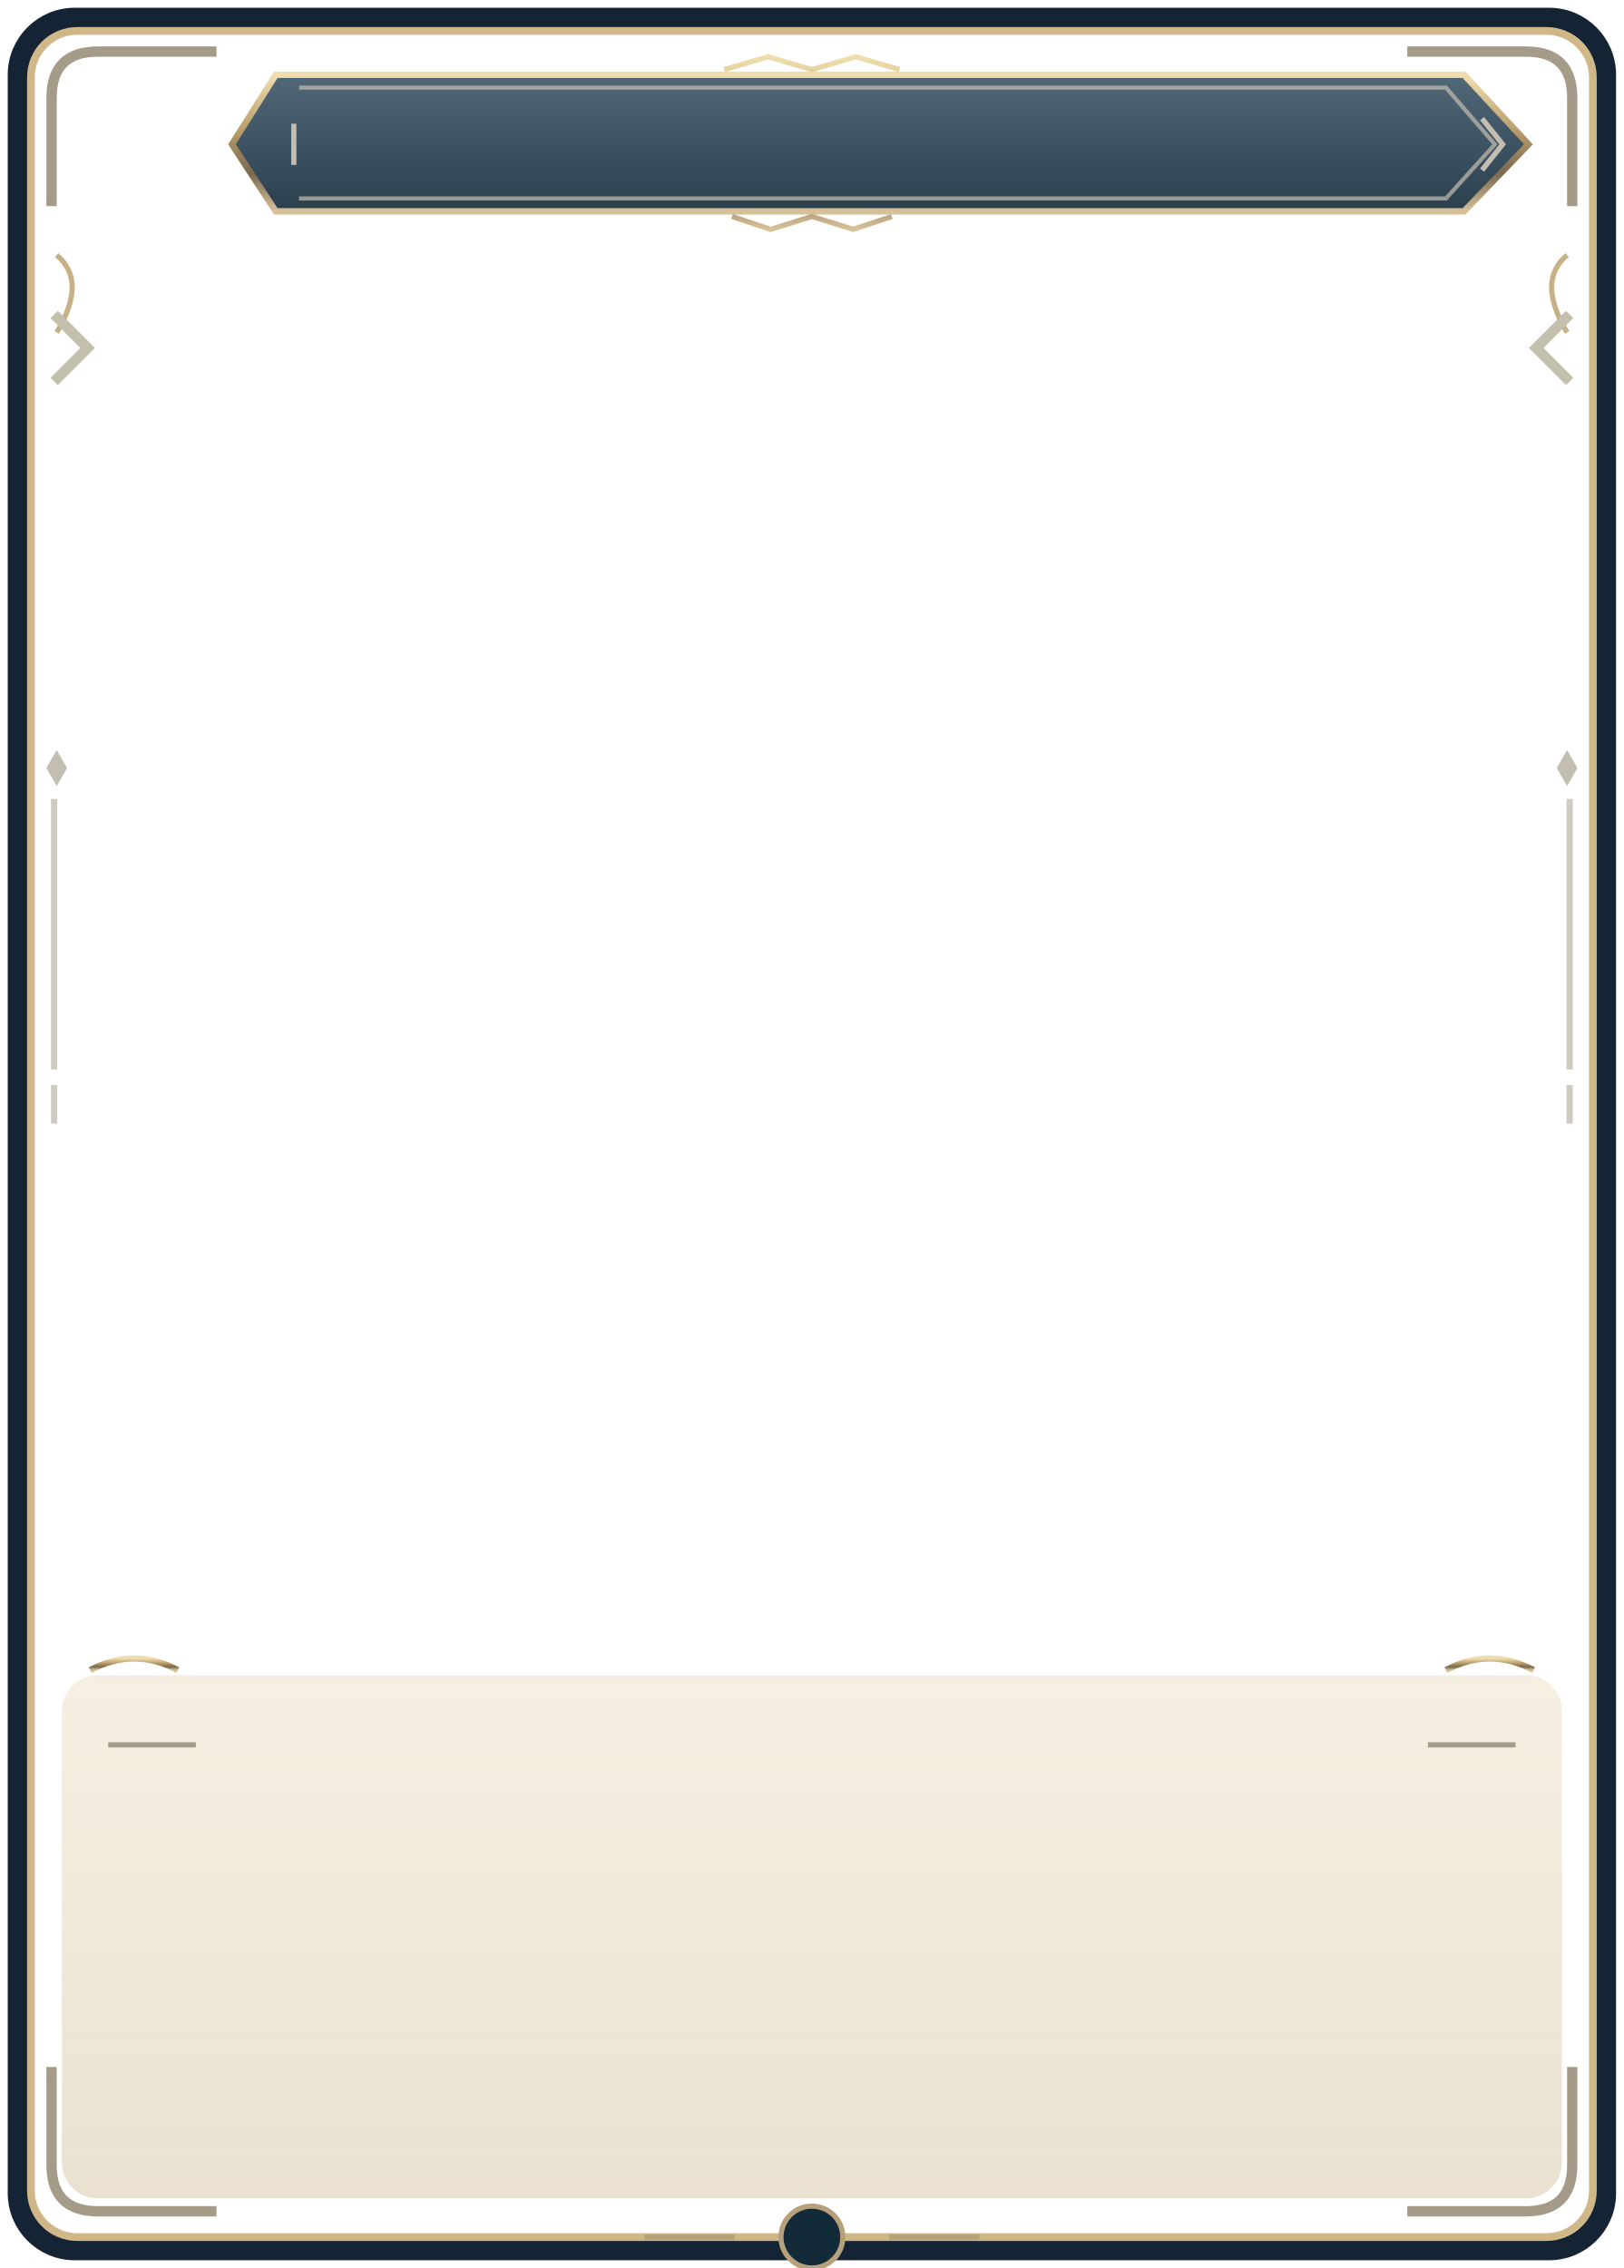
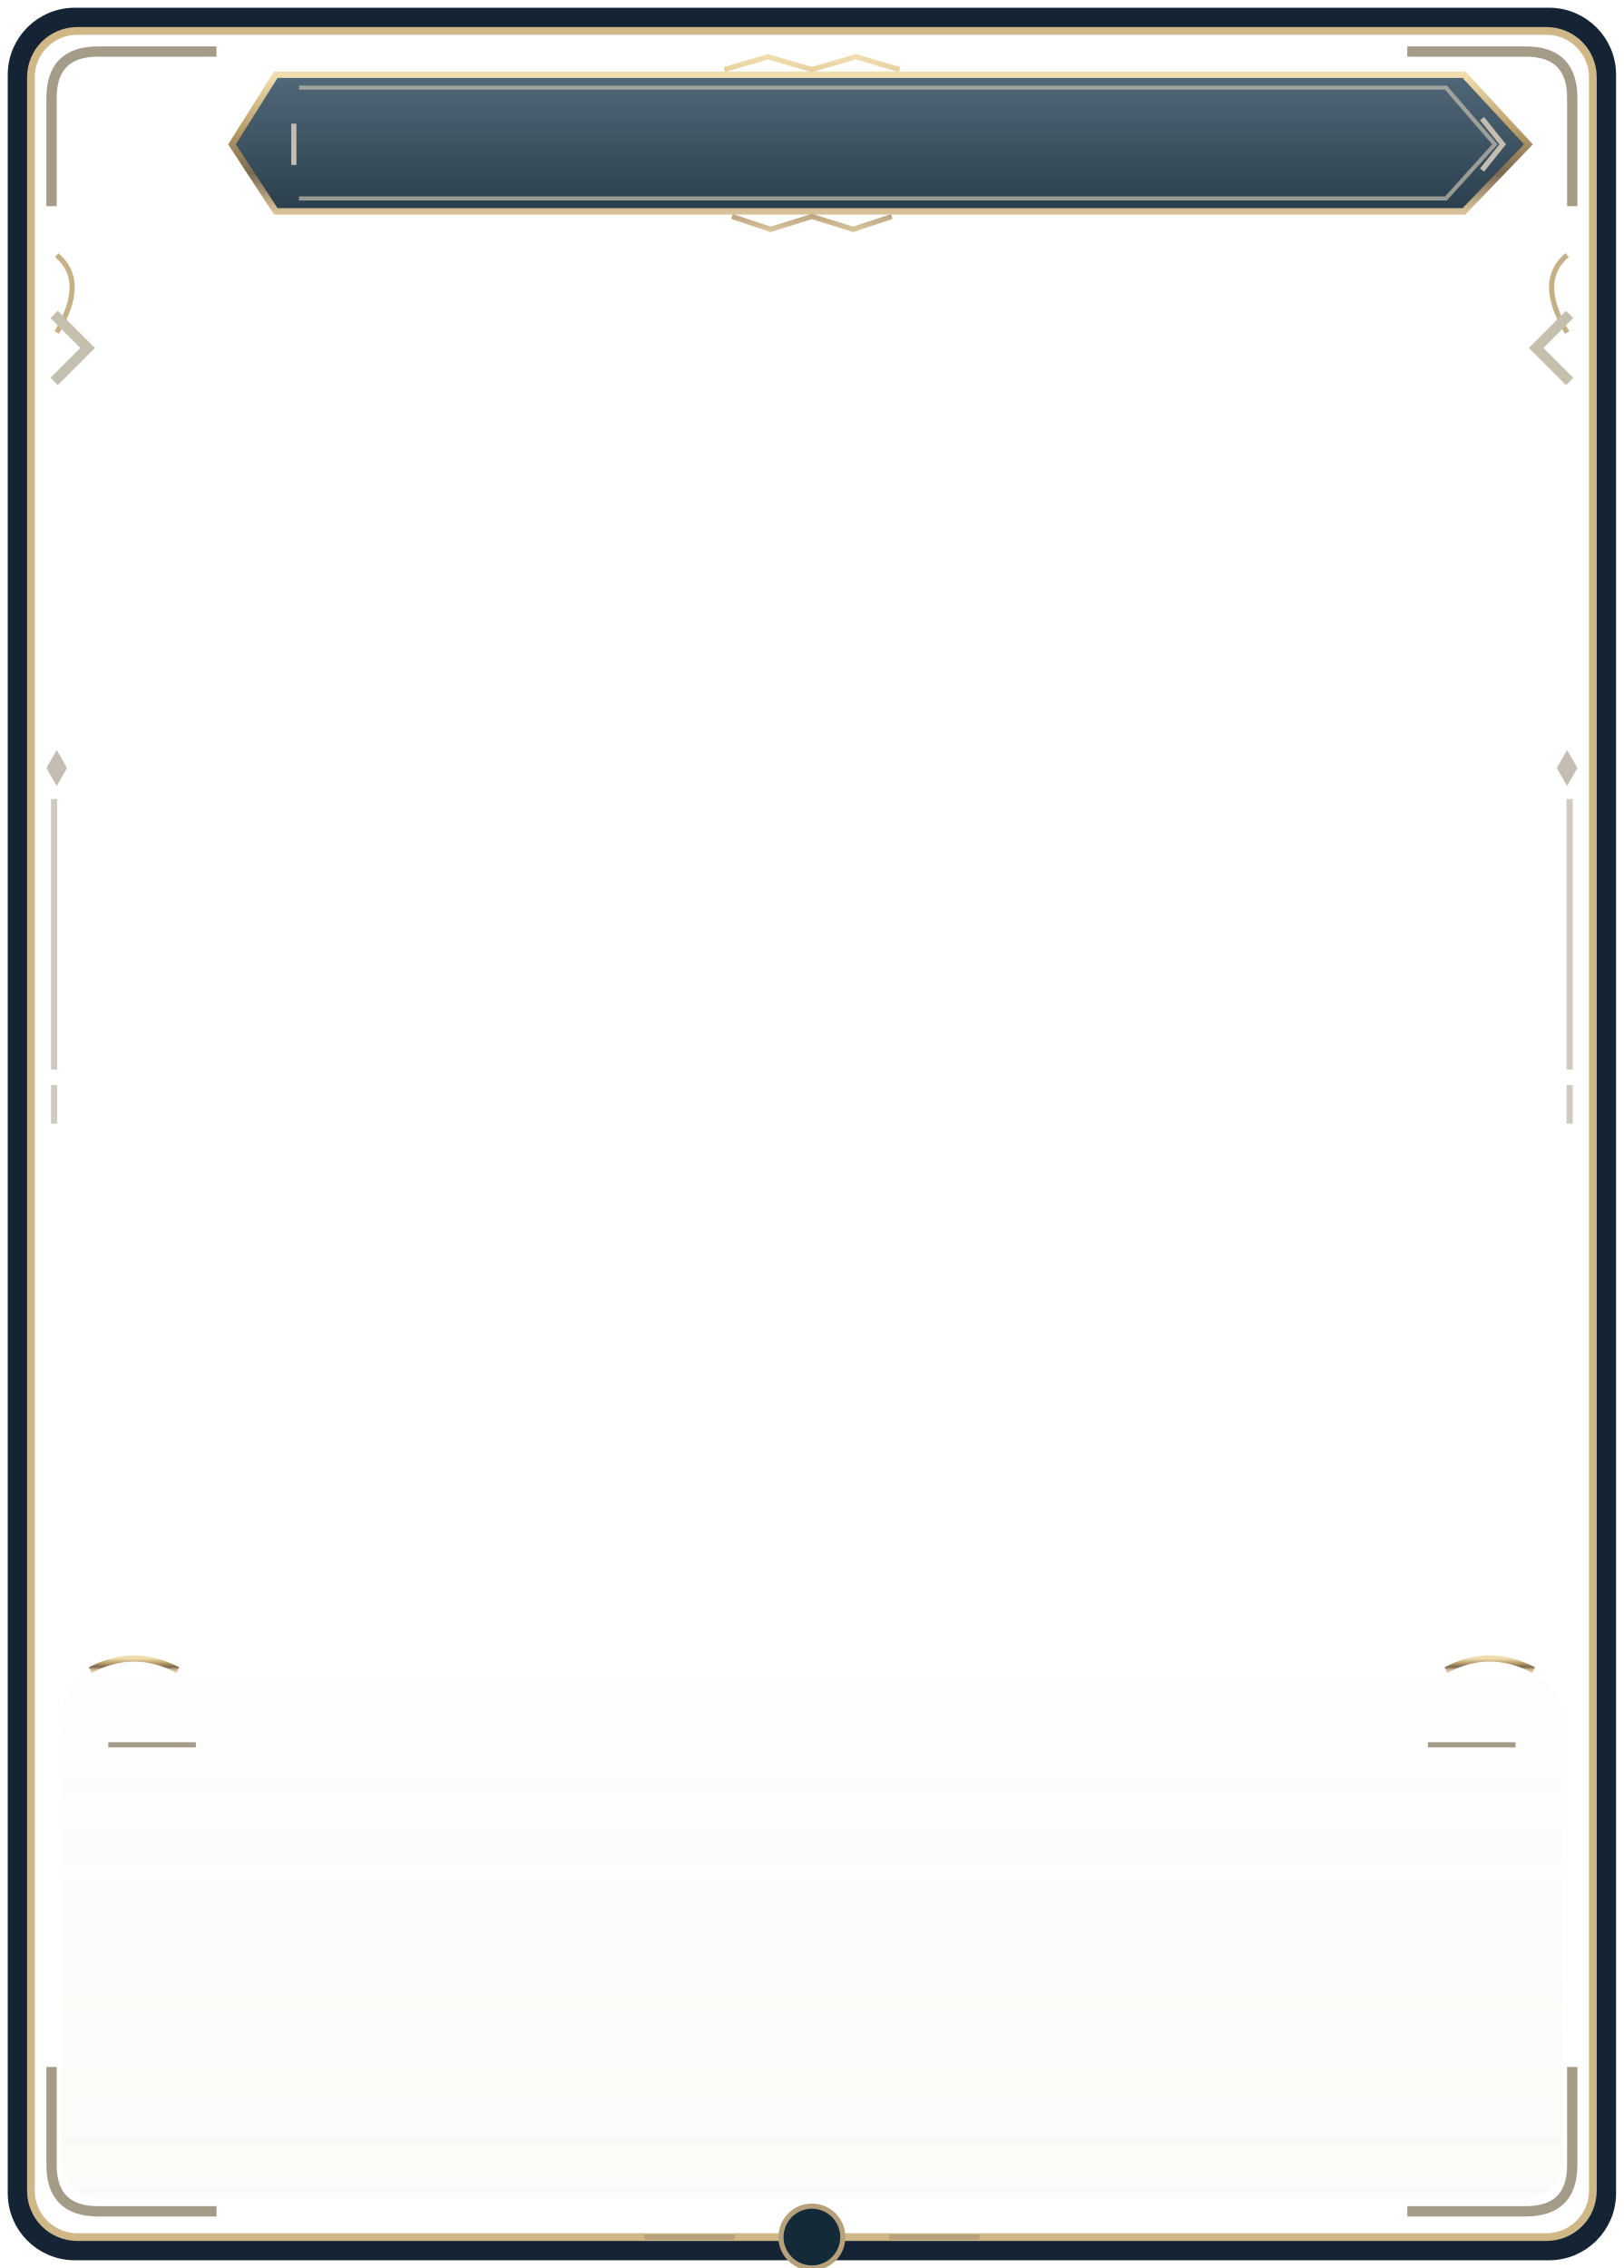
<svg xmlns="http://www.w3.org/2000/svg" width="63mm" height="88mm" viewBox="0 0 630 880">
  <defs>
    <linearGradient id="paper" x2="0" y2="1">
-       <stop stop-color="#f4eddd" stop-opacity=".85" />
-       <stop offset="1" stop-color="#e8dfcd" stop-opacity=".93" />
+       <stop stop-color="#f4eddd" stop-opacity=".10" />
+       <stop offset="1" stop-color="#e8dfcd" stop-opacity=".14" />
    </linearGradient>
  </defs>
  <defs>
    <linearGradient id="metal" x2="0" y2="1">
      <stop stop-color="#f1deae" />
      <stop offset=".42" stop-color="#b79b68" />
      <stop offset=".72" stop-color="#7b6950" />
      <stop offset="1" stop-color="#d7c199" />
    </linearGradient>
    <linearGradient id="title" x2="0" y2="1">
      <stop stop-color="#40596b" />
      <stop offset="1" stop-color="#162c3b" />
    </linearGradient>
  </defs>
  <rect x="7" y="7" width="616" height="866" rx="22" fill="none" stroke="#152434" stroke-width="8" />
  <rect x="12" y="12" width="606" height="856" rx="18" fill="none" stroke="#d0b787" stroke-width="3" />
  <path d="M20 80V38q0-18 18-18h46M610 80V38q0-18-18-18h-46M20 802v38q0 18 18 18h46M610 802v38q0 18-18 18h-46" fill="none" stroke="#a59b89" stroke-width="4" />
  <path d="M22 99q12 10 0 30M608 99q-12 10 0 30" fill="none" stroke="#c6b085" stroke-width="2" />
  <path d="M107 29h461l25 27-25 26H107L90 56Z" fill="url(#title)" fill-opacity=".91" stroke="url(#metal)" stroke-width="2.5" />
  <path d="M116 34h445l19 22-19 21H116" fill="none" stroke="#c3beb1" stroke-opacity=".7" stroke-width="1.6" />
  <path d="m281 27 17-5 17 5 17-5 17 5M284 84l15 5 16-5 16 5 15-5" fill="none" stroke="url(#metal)" stroke-width="2" />
  <path d="M114 48v16M575 46l8 10-8 10" fill="none" stroke="#c3beb1" stroke-width="2" />
  <rect x="24" y="650" width="582" height="203" rx="14" fill="url(#paper)" />
  <path d="M42 677h34M588 677h-34" stroke="#a59b89" stroke-width="2" />
  <path d="M285 868h-35M345 868h35" stroke="#b7a17b" stroke-width="2" />
  <circle cx="315" cy="868" r="12" fill="#132a39" stroke="#b7a17b" stroke-width="2" />
  <path d="M21 122 34 135 21 148M609 122 596 135 609 148" fill="none" stroke="#c5c0ae" stroke-width="4" />
  <path d="M21 310v105m0 6v15M609 310v105m0 6v15" stroke="#c3beb1" stroke-opacity=".8" stroke-width="2.4" />
  <path d="m18 298 4-7 4 7-4 7ZM604 298l4-7 4 7-4 7Z" fill="#c3beb1" />
  <path d="M35 648q17-9 34 0M561 648q17-9 34 0" fill="none" stroke="url(#metal)" stroke-width="2.4" />
</svg>
